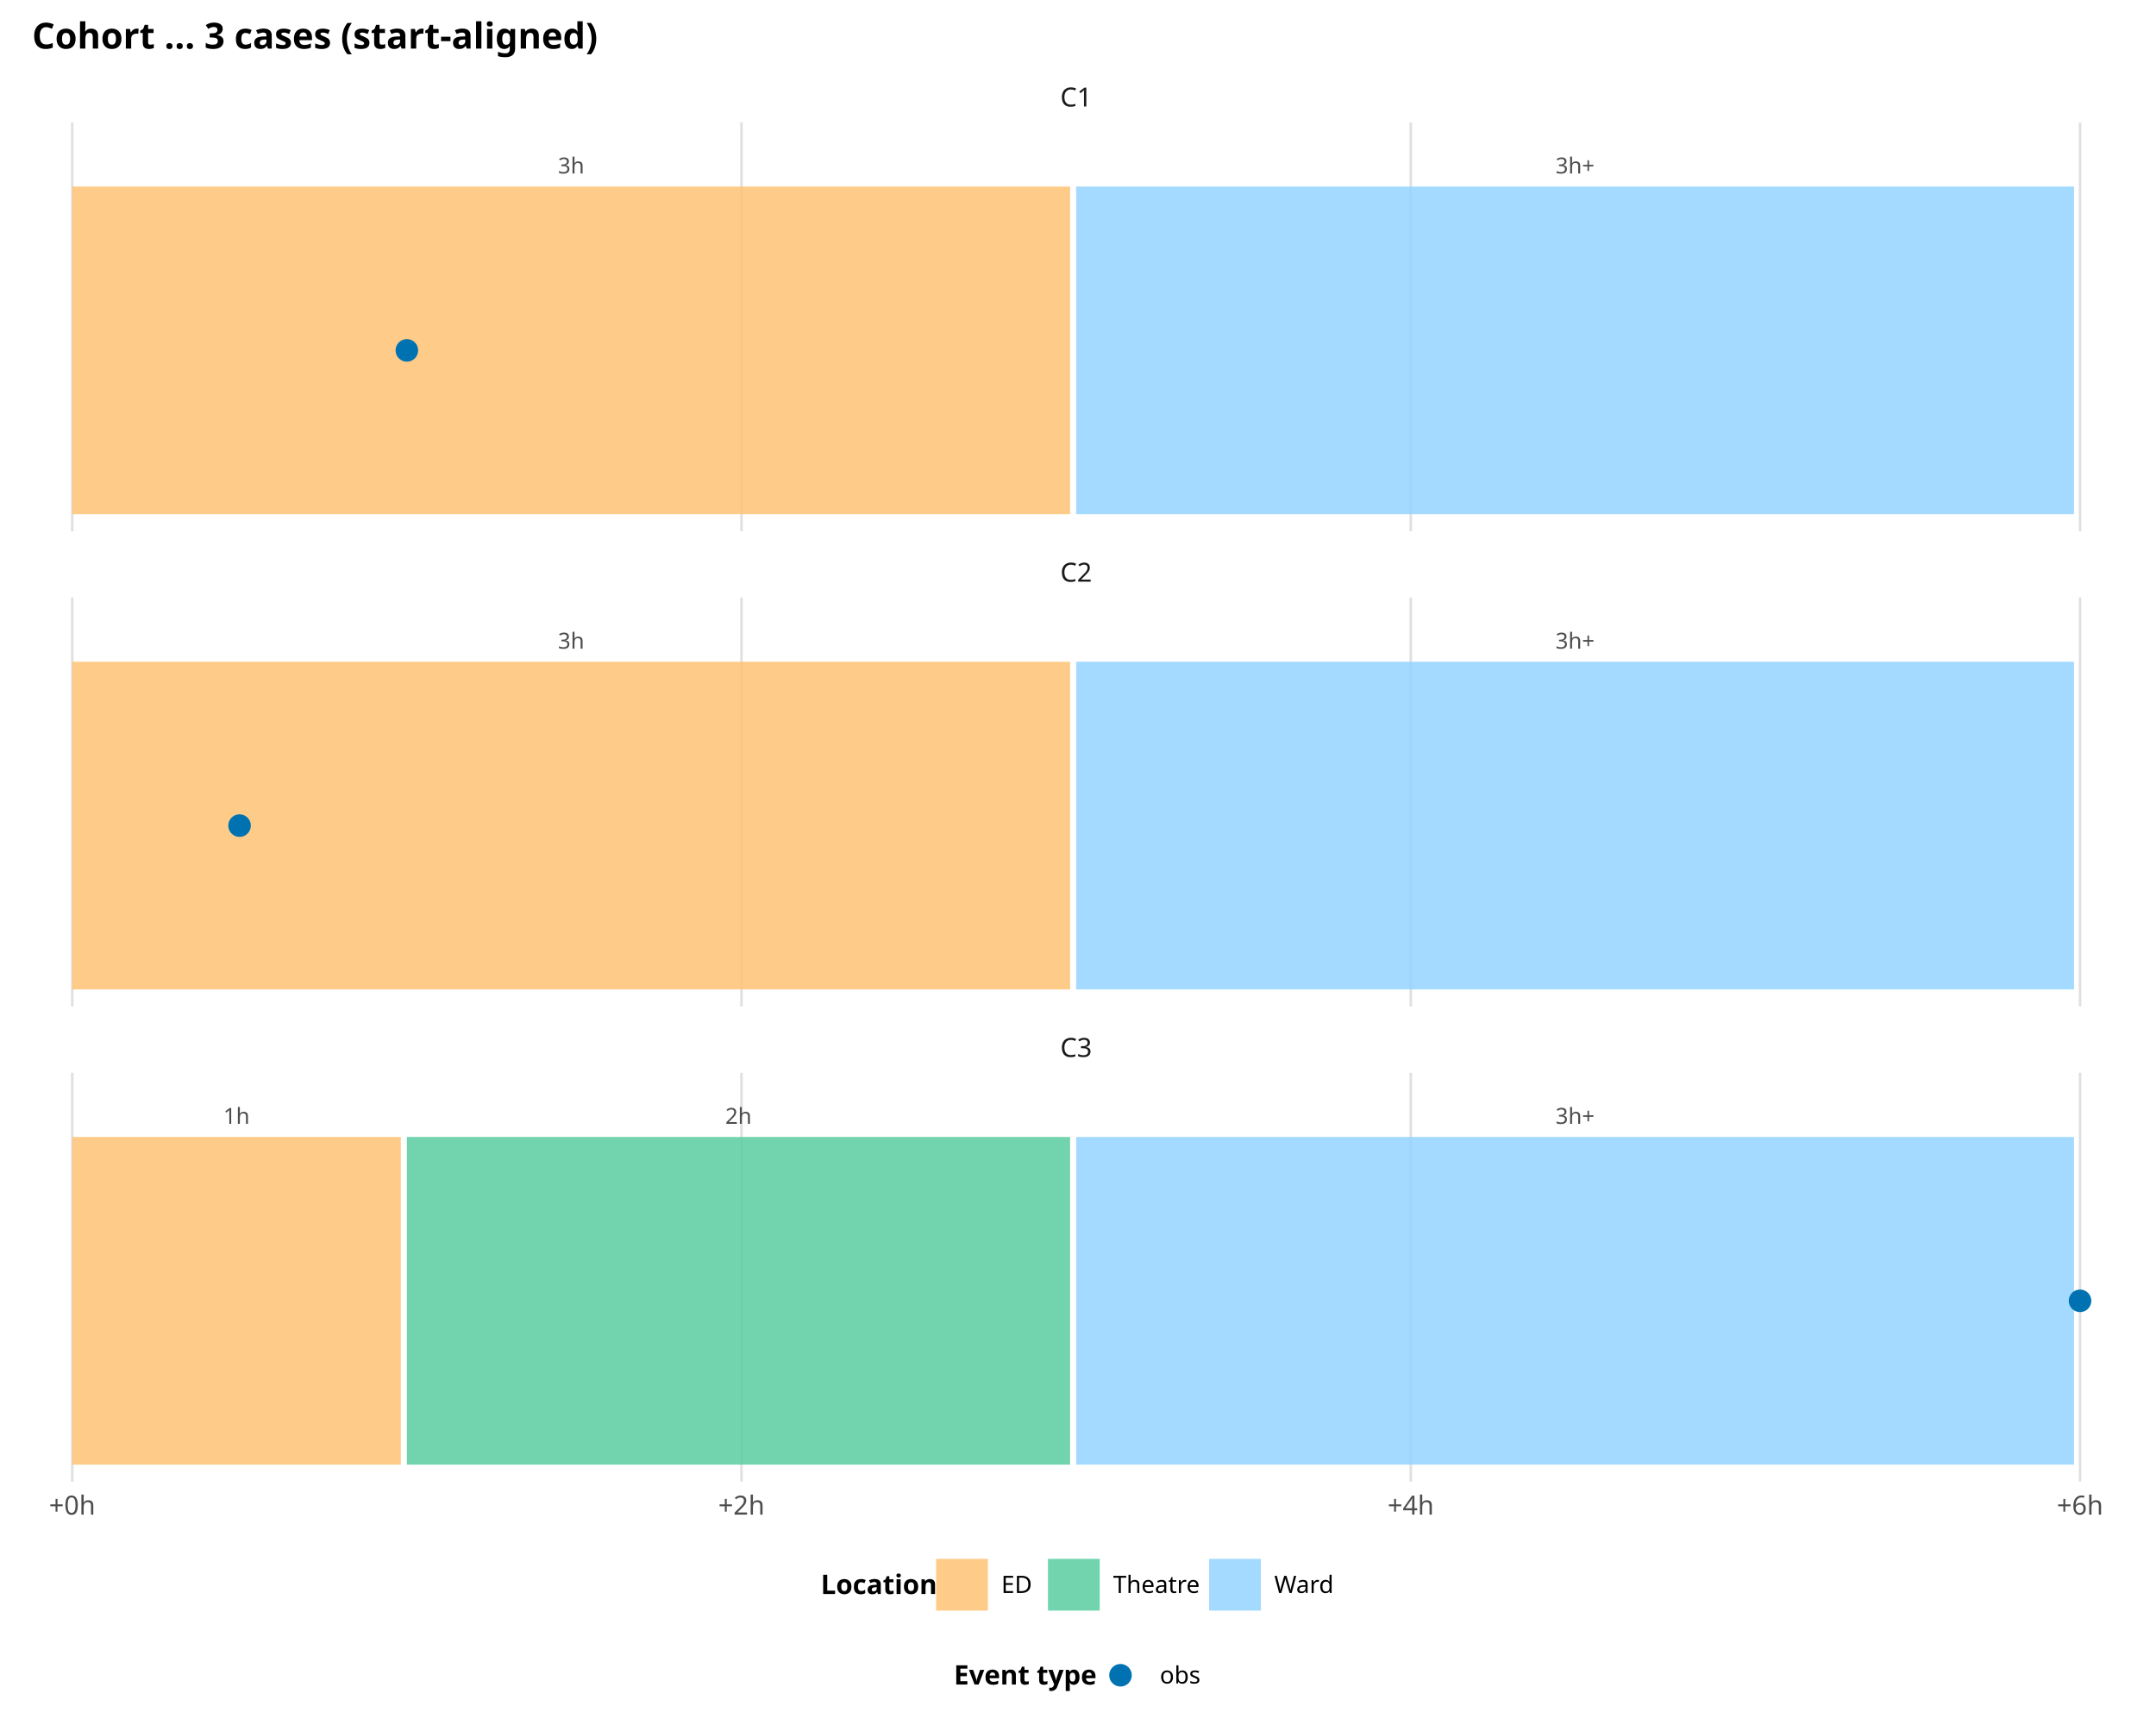
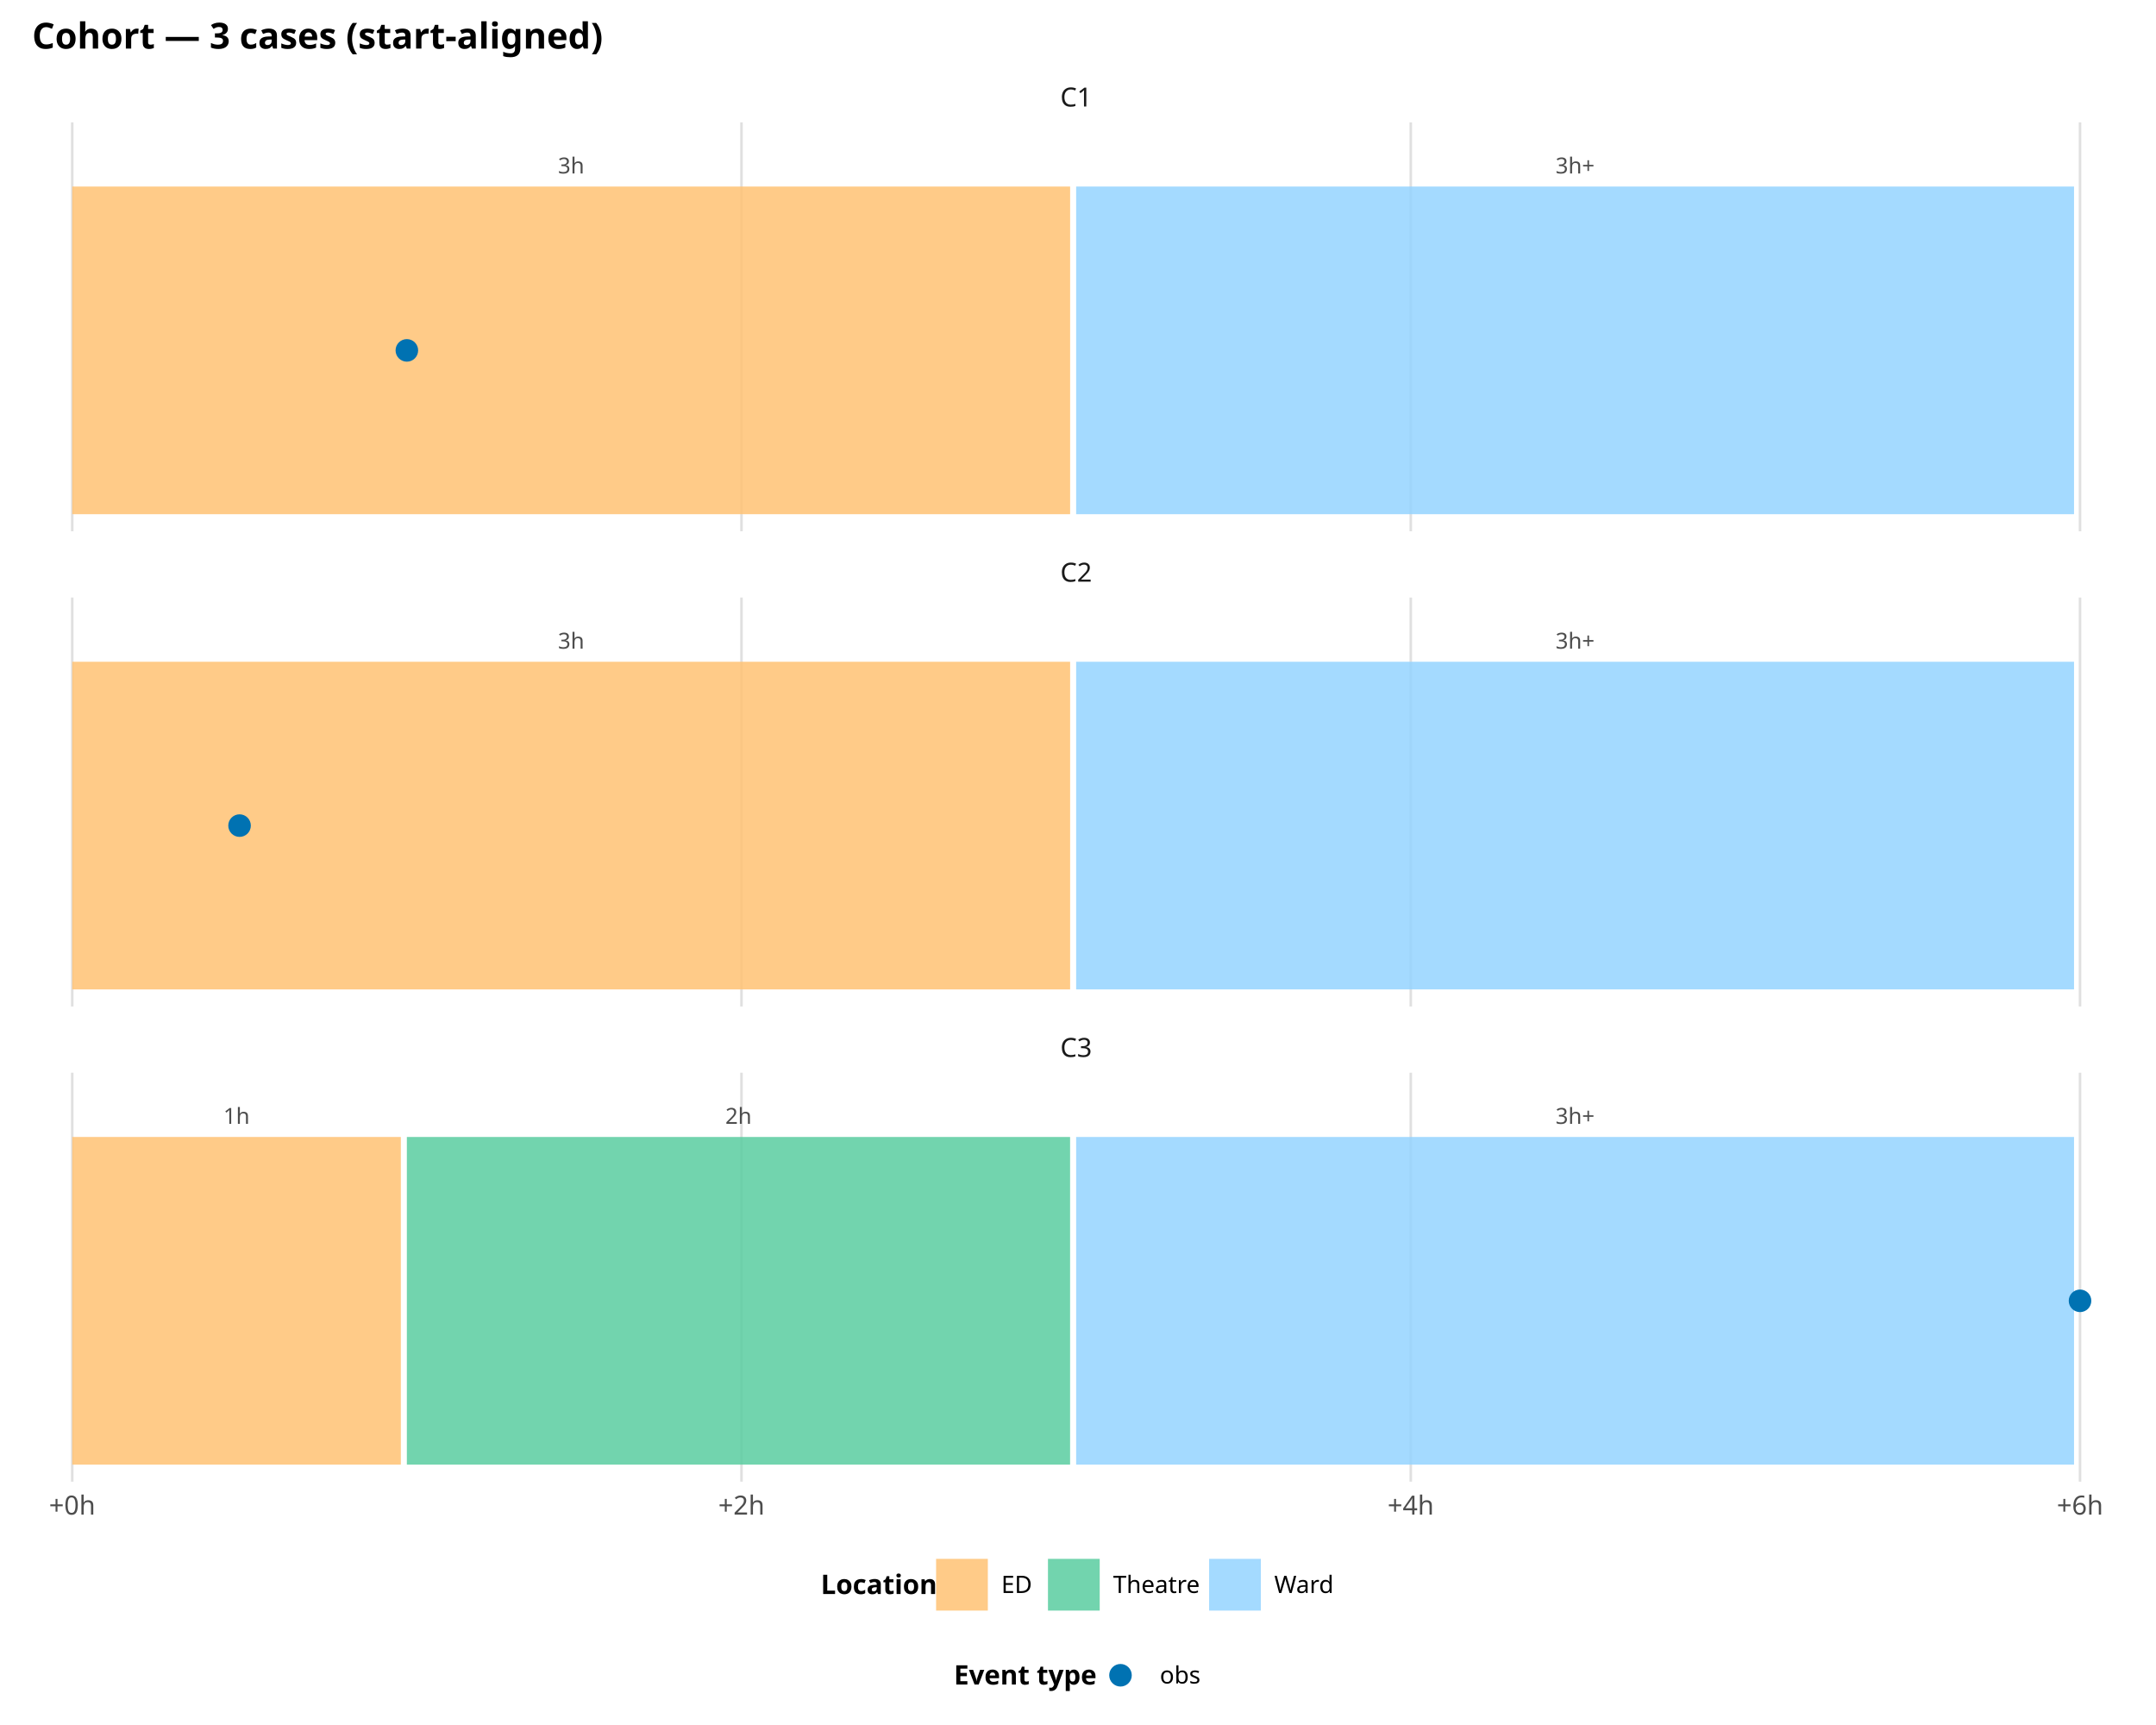
<svg xmlns="http://www.w3.org/2000/svg" class="svglite" data-engine-version="2.0" width="720.00pt" height="576.00pt" viewBox="0 0 720.00 576.00">
  <defs>
    <style type="text/css">
    .svglite line, .svglite polyline, .svglite polygon, .svglite path, .svglite rect, .svglite circle {
      fill: none;
      stroke: #000000;
      stroke-linecap: round;
      stroke-linejoin: round;
      stroke-miterlimit: 10.00;
    }
  </style>
  </defs>
  <rect width="100%" height="100%" style="stroke: none; fill: #FFFFFF;" />
  <defs>
    <clipPath id="cpMC4wMHw3MjAuMDB8MC4wMHw1NzYuMDA=">
      <rect x="0.00" y="0.00" width="720.00" height="576.00" />
    </clipPath>
  </defs>
  <g clip-path="url(#cpMC4wMHw3MjAuMDB8MC4wMHw1NzYuMDA=)">
</g>
  <defs>
    <clipPath id="cpMTAuNzF8NzA4LjA0fDQwLjg1fDE3Ny40MA==">
      <rect x="10.71" y="40.85" width="697.33" height="136.55" />
    </clipPath>
  </defs>
  <g clip-path="url(#cpMTAuNzF8NzA4LjA0fDQwLjg1fDE3Ny40MA==)">
    <polyline points="24.12,177.40 24.12,40.85 " style="stroke-width: 0.85; stroke: #E0E0E0; stroke-linecap: butt;" />
    <polyline points="247.62,177.40 247.62,40.85 " style="stroke-width: 0.85; stroke: #E0E0E0; stroke-linecap: butt;" />
    <polyline points="471.13,177.40 471.13,40.85 " style="stroke-width: 0.85; stroke: #E0E0E0; stroke-linecap: butt;" />
    <polyline points="694.63,177.40 694.63,40.85 " style="stroke-width: 0.85; stroke: #E0E0E0; stroke-linecap: butt;" />
    <rect x="24.12" y="62.29" width="333.25" height="109.41" style="stroke-width: 0.00; stroke: none; stroke-linecap: butt; stroke-linejoin: miter; fill: #FFC273; fill-opacity: 0.85;" />
    <rect x="359.38" y="62.29" width="333.25" height="109.41" style="stroke-width: 0.00; stroke: none; stroke-linecap: butt; stroke-linejoin: miter; fill: #94D3FF; fill-opacity: 0.85;" />
    <text x="190.74" y="57.92" text-anchor="middle" style="font-size: 7.40px; fill: #4D4D4D; font-family: sans;" textLength="8.23px" lengthAdjust="spacingAndGlyphs">3h</text>
    <text x="526.00" y="57.92" text-anchor="middle" style="font-size: 7.40px; fill: #4D4D4D; font-family: sans;" textLength="12.55px" lengthAdjust="spacingAndGlyphs">3h+</text>
    <circle cx="135.87" cy="117.00" r="3.77" style="stroke-width: 1.13; stroke: none; fill: #0072B2;" />
  </g>
  <g clip-path="url(#cpMC4wMHw3MjAuMDB8MC4wMHw1NzYuMDA=)">
</g>
  <defs>
    <clipPath id="cpMTAuNzF8NzA4LjA0fDE5OS41M3wzMzYuMDc=">
      <rect x="10.71" y="199.53" width="697.33" height="136.55" />
    </clipPath>
  </defs>
  <g clip-path="url(#cpMTAuNzF8NzA4LjA0fDE5OS41M3wzMzYuMDc=)">
    <polyline points="24.12,336.07 24.12,199.53 " style="stroke-width: 0.85; stroke: #E0E0E0; stroke-linecap: butt;" />
    <polyline points="247.62,336.07 247.62,199.53 " style="stroke-width: 0.85; stroke: #E0E0E0; stroke-linecap: butt;" />
    <polyline points="471.13,336.07 471.13,199.53 " style="stroke-width: 0.85; stroke: #E0E0E0; stroke-linecap: butt;" />
    <polyline points="694.63,336.07 694.63,199.53 " style="stroke-width: 0.85; stroke: #E0E0E0; stroke-linecap: butt;" />
    <rect x="24.12" y="220.97" width="333.25" height="109.41" style="stroke-width: 0.00; stroke: none; stroke-linecap: butt; stroke-linejoin: miter; fill: #FFC273; fill-opacity: 0.85;" />
    <rect x="359.38" y="220.97" width="333.25" height="109.41" style="stroke-width: 0.00; stroke: none; stroke-linecap: butt; stroke-linejoin: miter; fill: #94D3FF; fill-opacity: 0.85;" />
    <text x="190.74" y="216.60" text-anchor="middle" style="font-size: 7.40px; fill: #4D4D4D; font-family: sans;" textLength="8.23px" lengthAdjust="spacingAndGlyphs">3h</text>
    <text x="526.00" y="216.60" text-anchor="middle" style="font-size: 7.40px; fill: #4D4D4D; font-family: sans;" textLength="12.55px" lengthAdjust="spacingAndGlyphs">3h+</text>
    <circle cx="80.00" cy="275.68" r="3.77" style="stroke-width: 1.13; stroke: none; fill: #0072B2;" />
  </g>
  <g clip-path="url(#cpMC4wMHw3MjAuMDB8MC4wMHw1NzYuMDA=)">
</g>
  <defs>
    <clipPath id="cpMTAuNzF8NzA4LjA0fDM1OC4yMHw0OTQuNzU=">
      <rect x="10.71" y="358.20" width="697.33" height="136.55" />
    </clipPath>
  </defs>
  <g clip-path="url(#cpMTAuNzF8NzA4LjA0fDM1OC4yMHw0OTQuNzU=)">
    <polyline points="24.12,494.75 24.12,358.20 " style="stroke-width: 0.85; stroke: #E0E0E0; stroke-linecap: butt;" />
    <polyline points="247.62,494.75 247.62,358.20 " style="stroke-width: 0.85; stroke: #E0E0E0; stroke-linecap: butt;" />
    <polyline points="471.13,494.75 471.13,358.20 " style="stroke-width: 0.85; stroke: #E0E0E0; stroke-linecap: butt;" />
    <polyline points="694.63,494.75 694.63,358.20 " style="stroke-width: 0.85; stroke: #E0E0E0; stroke-linecap: butt;" />
    <rect x="24.12" y="379.65" width="109.74" height="109.41" style="stroke-width: 0.00; stroke: none; stroke-linecap: butt; stroke-linejoin: miter; fill: #FFC273; fill-opacity: 0.85;" />
    <rect x="135.87" y="379.65" width="221.49" height="109.41" style="stroke-width: 0.00; stroke: none; stroke-linecap: butt; stroke-linejoin: miter; fill: #5ACCA0; fill-opacity: 0.85;" />
    <rect x="359.38" y="379.65" width="333.25" height="109.41" style="stroke-width: 0.00; stroke: none; stroke-linecap: butt; stroke-linejoin: miter; fill: #94D3FF; fill-opacity: 0.85;" />
    <text x="78.99" y="375.27" text-anchor="middle" style="font-size: 7.40px; fill: #4D4D4D; font-family: sans;" textLength="8.23px" lengthAdjust="spacingAndGlyphs">1h</text>
    <text x="246.62" y="375.27" text-anchor="middle" style="font-size: 7.40px; fill: #4D4D4D; font-family: sans;" textLength="8.23px" lengthAdjust="spacingAndGlyphs">2h</text>
    <text x="526.00" y="375.27" text-anchor="middle" style="font-size: 7.40px; fill: #4D4D4D; font-family: sans;" textLength="12.55px" lengthAdjust="spacingAndGlyphs">3h+</text>
    <circle cx="694.63" cy="434.36" r="3.77" style="stroke-width: 1.13; stroke: none; fill: #0072B2;" />
  </g>
  <g clip-path="url(#cpMC4wMHw3MjAuMDB8MC4wMHw1NzYuMDA=)">
</g>
  <defs>
    <clipPath id="cpMTAuNzF8NzA4LjA0fDM0MS41NXwzNTguMjA=">
      <rect x="10.71" y="341.55" width="697.33" height="16.65" />
    </clipPath>
  </defs>
  <g clip-path="url(#cpMTAuNzF8NzA4LjA0fDM0MS41NXwzNTguMjA=)">
    <text x="359.38" y="352.91" text-anchor="middle" style="font-size: 8.80px; fill: #1A1A1A; font-family: sans;" textLength="11.25px" lengthAdjust="spacingAndGlyphs">C3</text>
  </g>
  <g clip-path="url(#cpMC4wMHw3MjAuMDB8MC4wMHw1NzYuMDA=)">
</g>
  <defs>
    <clipPath id="cpMTAuNzF8NzA4LjA0fDE4Mi44OHwxOTkuNTM=">
      <rect x="10.71" y="182.88" width="697.33" height="16.65" />
    </clipPath>
  </defs>
  <g clip-path="url(#cpMTAuNzF8NzA4LjA0fDE4Mi44OHwxOTkuNTM=)">
    <text x="359.38" y="194.23" text-anchor="middle" style="font-size: 8.80px; fill: #1A1A1A; font-family: sans;" textLength="11.25px" lengthAdjust="spacingAndGlyphs">C2</text>
  </g>
  <g clip-path="url(#cpMC4wMHw3MjAuMDB8MC4wMHw1NzYuMDA=)">
</g>
  <defs>
    <clipPath id="cpMTAuNzF8NzA4LjA0fDI0LjIwfDQwLjg1">
      <rect x="10.71" y="24.20" width="697.33" height="16.65" />
    </clipPath>
  </defs>
  <g clip-path="url(#cpMTAuNzF8NzA4LjA0fDI0LjIwfDQwLjg1)">
    <text x="359.38" y="35.55" text-anchor="middle" style="font-size: 8.80px; fill: #1A1A1A; font-family: sans;" textLength="11.25px" lengthAdjust="spacingAndGlyphs">C1</text>
  </g>
  <g clip-path="url(#cpMC4wMHw3MjAuMDB8MC4wMHw1NzYuMDA=)">
    <text x="24.12" y="505.74" text-anchor="middle" style="font-size: 8.80px; fill: #4D4D4D; font-family: sans;" textLength="14.93px" lengthAdjust="spacingAndGlyphs">+0h</text>
    <text x="247.62" y="505.74" text-anchor="middle" style="font-size: 8.80px; fill: #4D4D4D; font-family: sans;" textLength="14.93px" lengthAdjust="spacingAndGlyphs">+2h</text>
    <text x="471.13" y="505.74" text-anchor="middle" style="font-size: 8.80px; fill: #4D4D4D; font-family: sans;" textLength="14.93px" lengthAdjust="spacingAndGlyphs">+4h</text>
    <text x="694.63" y="505.74" text-anchor="middle" style="font-size: 8.80px; fill: #4D4D4D; font-family: sans;" textLength="14.93px" lengthAdjust="spacingAndGlyphs">+6h</text>
    <text x="274.09" y="532.26" style="font-size: 9.00px; font-weight: bold; font-family: sans;" textLength="34.03px" lengthAdjust="spacingAndGlyphs">Location</text>
    <rect x="312.61" y="520.52" width="17.28" height="17.28" style="stroke-width: 0.00; stroke: none; stroke-linecap: butt; stroke-linejoin: miter; fill: #FFC273; fill-opacity: 0.85;" />
    <rect x="349.97" y="520.52" width="17.28" height="17.28" style="stroke-width: 0.00; stroke: none; stroke-linecap: butt; stroke-linejoin: miter; fill: #5ACCA0; fill-opacity: 0.85;" />
    <rect x="403.79" y="520.52" width="17.28" height="17.28" style="stroke-width: 0.00; stroke: none; stroke-linecap: butt; stroke-linejoin: miter; fill: #94D3FF; fill-opacity: 0.85;" />
    <text x="334.37" y="531.91" style="font-size: 8.00px; font-family: sans;" textLength="11.12px" lengthAdjust="spacingAndGlyphs">ED</text>
    <text x="371.73" y="531.91" style="font-size: 8.00px; font-family: sans;" textLength="27.57px" lengthAdjust="spacingAndGlyphs">Theatre</text>
    <text x="425.55" y="531.91" style="font-size: 8.00px; font-family: sans;" textLength="19.11px" lengthAdjust="spacingAndGlyphs">Ward</text>
    <text x="318.54" y="562.49" style="font-size: 9.00px; font-weight: bold; font-family: sans;" textLength="42.54px" lengthAdjust="spacingAndGlyphs">Event type</text>
    <circle cx="374.19" cy="559.39" r="3.77" style="stroke-width: 1.13; stroke: none; fill: #0072B2;" />
    <text x="387.32" y="562.14" style="font-size: 8.00px; font-family: sans;" textLength="12.90px" lengthAdjust="spacingAndGlyphs">obs</text>
-     <text x="10.71" y="16.23" style="font-size: 12.00px; font-weight: bold; font-family: sans;" textLength="171.42px" lengthAdjust="spacingAndGlyphs">Cohort ... 3 cases (start-aligned)</text>
+     <text x="10.71" y="16.23" style="font-size: 12.00px; font-weight: bold; font-family: sans;" textLength="173.43px" lengthAdjust="spacingAndGlyphs">Cohort — 3 cases (start-aligned)</text>
  </g>
</svg>
